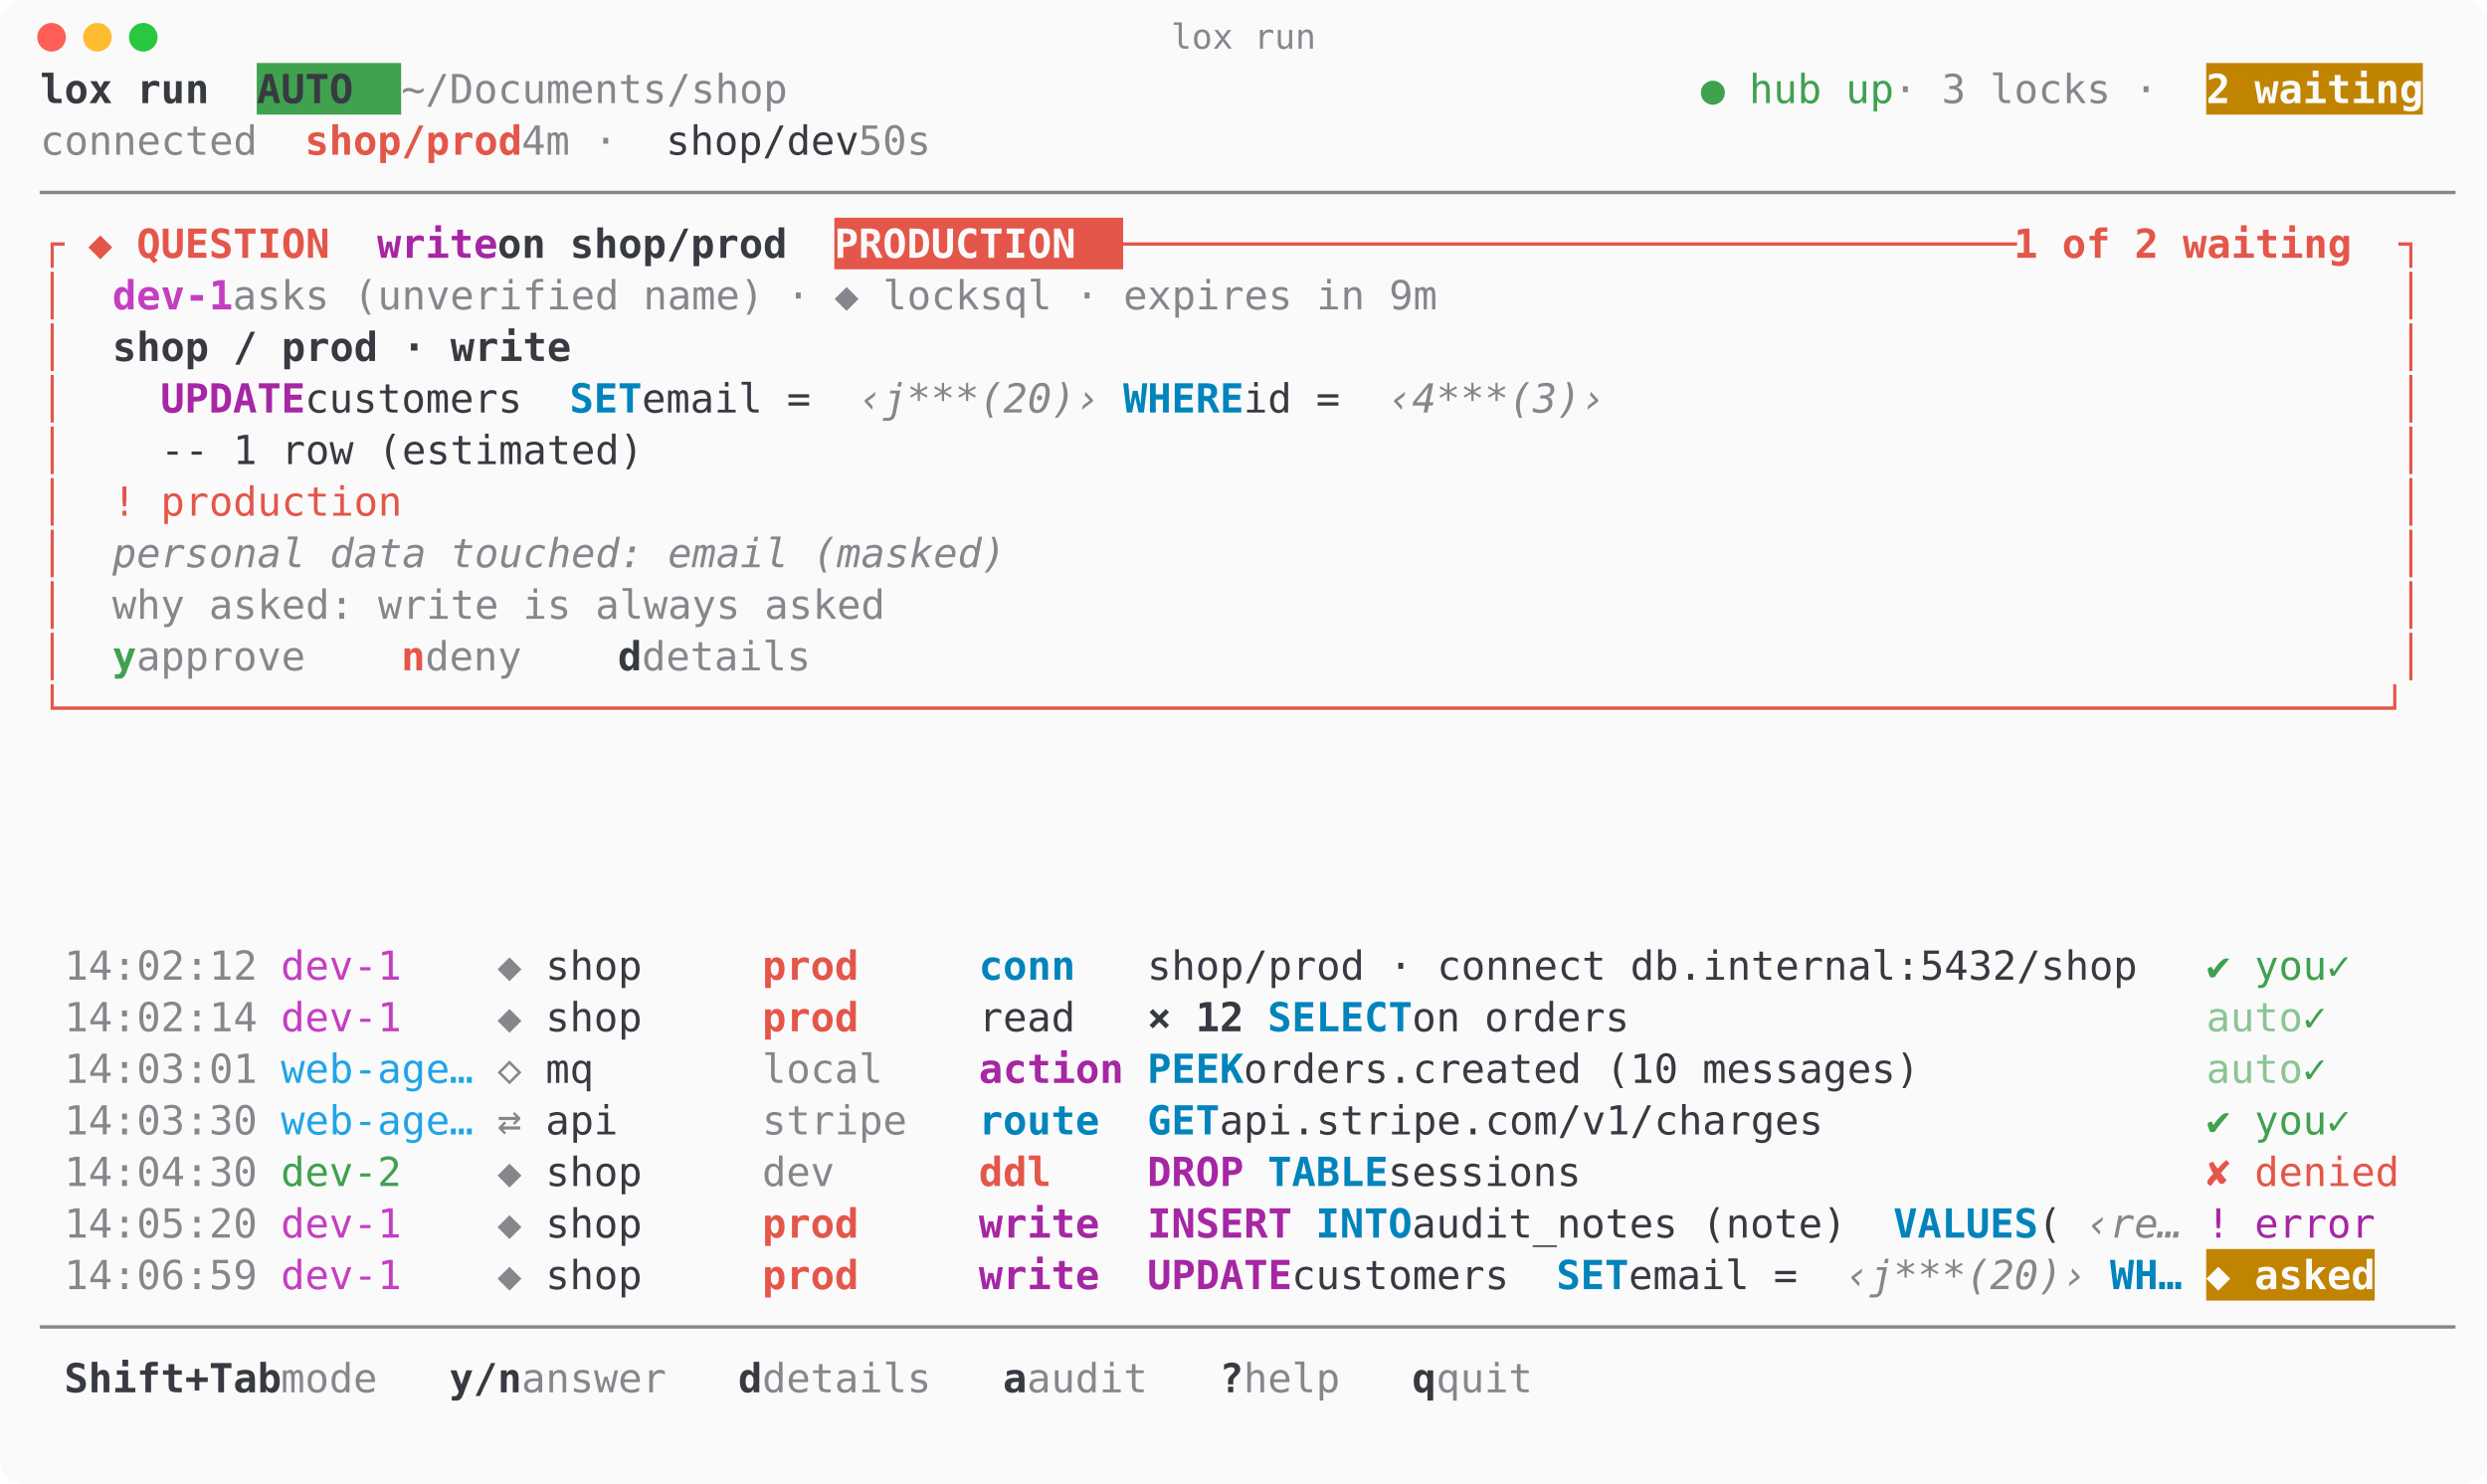
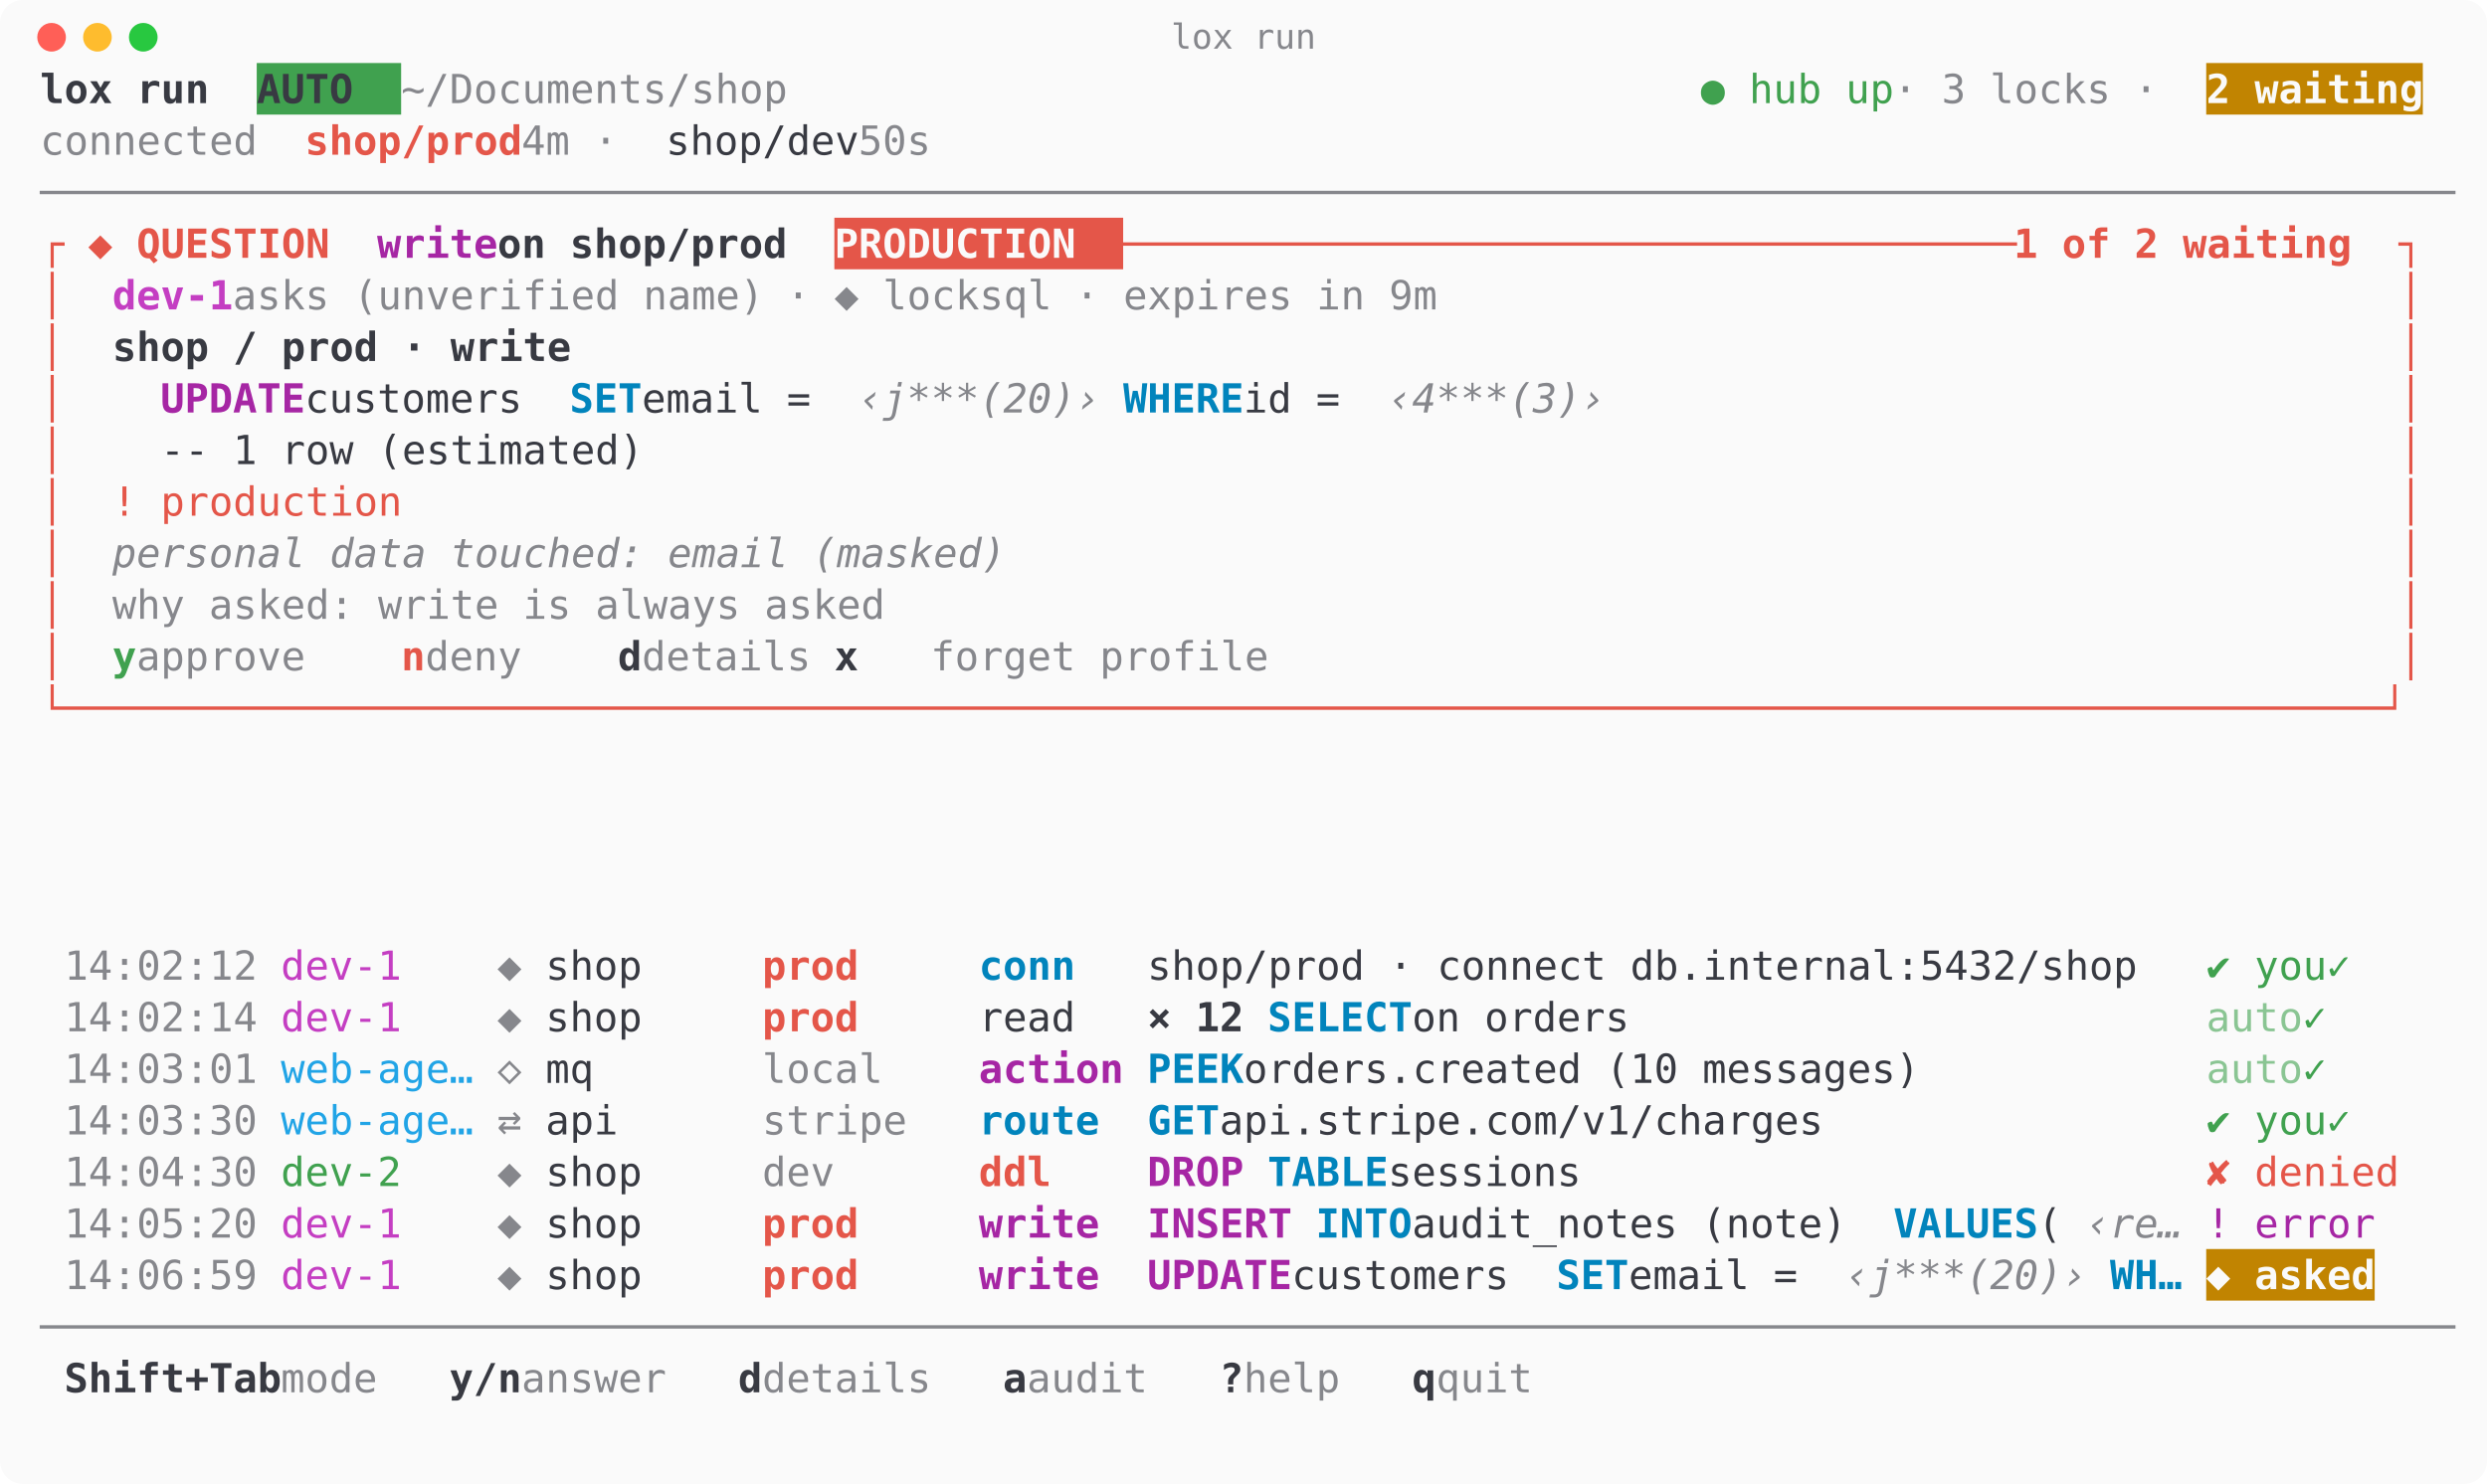
<svg xmlns="http://www.w3.org/2000/svg" width="868" height="518" viewBox="0 0 868 518" font-family="ui-monospace,SFMono-Regular,Menlo,Consolas,monospace" font-size="14">
  <style>text{white-space:pre}</style>
  <rect width="100%" height="100%" rx="8" fill="#fafafa" />
  <circle cx="18" cy="13" r="5" fill="#ff5f57" />
  <circle cx="34" cy="13" r="5" fill="#febc2e" />
  <circle cx="50" cy="13" r="5" fill="#28c840" />
  <text x="434" y="17" fill="#383a42" font-size="12" text-anchor="middle" opacity="0.6">lox run</text>
  <g>
    <text x="14.0" y="36.0" fill="#383a42" font-weight="bold" textLength="75.6" lengthAdjust="spacingAndGlyphs"> lox run </text>
    <rect x="89.6" y="22.0" width="50.4" height="18" fill="#40a14f" />
    <text x="89.6" y="36.0" fill="#383a42" font-weight="bold" textLength="50.4" lengthAdjust="spacingAndGlyphs"> AUTO </text>
    <text x="140.0" y="36.0" fill="#383a42" opacity="0.6" textLength="151.2" lengthAdjust="spacingAndGlyphs">  ~/Documents/shop</text>
    <text x="593.6" y="36.0" fill="#40a14f" textLength="67.2" lengthAdjust="spacingAndGlyphs">● hub up</text>
    <text x="660.8" y="36.0" fill="#383a42" opacity="0.6" textLength="84.0" lengthAdjust="spacingAndGlyphs"> · 3 locks</text>
    <text x="744.8" y="36.0" fill="#383a42" opacity="0.6" textLength="25.2" lengthAdjust="spacingAndGlyphs"> · </text>
    <rect x="770.0" y="22.0" width="75.6" height="18" fill="#c18401" />
    <text x="770.0" y="36.0" fill="#fafafa" font-weight="bold" textLength="75.6" lengthAdjust="spacingAndGlyphs">2 waiting</text>
    <text x="14.0" y="54.0" fill="#383a42" opacity="0.6" textLength="92.4" lengthAdjust="spacingAndGlyphs"> connected </text>
    <text x="106.4" y="54.0" fill="#e45649" font-weight="bold" textLength="75.6" lengthAdjust="spacingAndGlyphs">shop/prod</text>
    <text x="182.0" y="54.0" fill="#383a42" opacity="0.6" textLength="25.2" lengthAdjust="spacingAndGlyphs"> 4m</text>
    <text x="207.2" y="54.0" fill="#383a42" opacity="0.6" textLength="25.2" lengthAdjust="spacingAndGlyphs"> · </text>
    <text x="232.4" y="54.0" fill="#383a42" textLength="67.2" lengthAdjust="spacingAndGlyphs">shop/dev</text>
    <text x="299.6" y="54.0" fill="#383a42" opacity="0.6" textLength="33.6" lengthAdjust="spacingAndGlyphs"> 50s</text>
    <text x="14.0" y="72.0" fill="#383a42" opacity="0.6" textLength="840.0" lengthAdjust="spacingAndGlyphs">────────────────────────────────────────────────────────────────────────────────────────────────────</text>
    <text x="14.0" y="90.0" fill="#e45649" font-weight="bold" textLength="16.8" lengthAdjust="spacingAndGlyphs"> ┌</text>
    <text x="30.8" y="90.0" fill="#e45649" font-weight="bold" textLength="100.8" lengthAdjust="spacingAndGlyphs"> ◆ QUESTION </text>
    <text x="131.6" y="90.0" fill="#a626a4" font-weight="bold" textLength="42.0" lengthAdjust="spacingAndGlyphs">write</text>
    <text x="173.6" y="90.0" fill="#383a42" font-weight="bold" textLength="117.6" lengthAdjust="spacingAndGlyphs"> on shop/prod </text>
    <rect x="291.2" y="76.0" width="100.8" height="18" fill="#e45649" />
    <text x="291.2" y="90.0" fill="#fafafa" font-weight="bold" textLength="100.8" lengthAdjust="spacingAndGlyphs"> PRODUCTION </text>
    <text x="392.0" y="90.0" fill="#e45649" font-weight="bold" textLength="310.8" lengthAdjust="spacingAndGlyphs">─────────────────────────────────────</text>
    <text x="702.8" y="90.0" fill="#e45649" font-weight="bold" textLength="134.4" lengthAdjust="spacingAndGlyphs"> 1 of 2 waiting </text>
    <text x="837.2" y="90.0" fill="#e45649" font-weight="bold" textLength="8.4" lengthAdjust="spacingAndGlyphs">┐</text>
    <text x="14.0" y="108.0" fill="#e45649" font-weight="bold" textLength="25.2" lengthAdjust="spacingAndGlyphs"> │ </text>
    <text x="39.2" y="108.0" fill="#c43ec2" font-weight="bold" textLength="42.0" lengthAdjust="spacingAndGlyphs">dev-1</text>
    <text x="81.2" y="108.0" fill="#383a42" opacity="0.6" textLength="193.2" lengthAdjust="spacingAndGlyphs"> asks (unverified name)</text>
    <text x="274.4" y="108.0" fill="#383a42" opacity="0.6" textLength="100.8" lengthAdjust="spacingAndGlyphs"> · ◆ locksql</text>
    <text x="375.2" y="108.0" fill="#383a42" opacity="0.6" textLength="134.4" lengthAdjust="spacingAndGlyphs"> · expires in 9m</text>
    <text x="837.2" y="108.0" fill="#e45649" font-weight="bold" textLength="8.4" lengthAdjust="spacingAndGlyphs">│</text>
    <text x="14.0" y="126.0" fill="#e45649" font-weight="bold" textLength="25.2" lengthAdjust="spacingAndGlyphs"> │ </text>
    <text x="39.2" y="126.0" fill="#383a42" font-weight="bold" textLength="159.6" lengthAdjust="spacingAndGlyphs">shop / prod · write</text>
    <text x="837.2" y="126.0" fill="#e45649" font-weight="bold" textLength="8.4" lengthAdjust="spacingAndGlyphs">│</text>
    <text x="14.0" y="144.0" fill="#e45649" font-weight="bold" textLength="25.2" lengthAdjust="spacingAndGlyphs"> │ </text>
    <text x="56.0" y="144.0" fill="#a626a4" font-weight="bold" textLength="50.4" lengthAdjust="spacingAndGlyphs">UPDATE</text>
    <text x="106.4" y="144.0" fill="#383a42" textLength="92.4" lengthAdjust="spacingAndGlyphs"> customers </text>
    <text x="198.8" y="144.0" fill="#0184bc" font-weight="bold" textLength="25.2" lengthAdjust="spacingAndGlyphs">SET</text>
    <text x="224.0" y="144.0" fill="#383a42" textLength="75.6" lengthAdjust="spacingAndGlyphs"> email = </text>
    <text x="299.6" y="144.0" fill="#383a42" font-style="italic" opacity="0.6" textLength="84.0" lengthAdjust="spacingAndGlyphs">‹j***(20)›</text>
    <text x="392.0" y="144.0" fill="#0184bc" font-weight="bold" textLength="42.0" lengthAdjust="spacingAndGlyphs">WHERE</text>
    <text x="434.0" y="144.0" fill="#383a42" textLength="50.4" lengthAdjust="spacingAndGlyphs"> id = </text>
    <text x="484.4" y="144.0" fill="#383a42" font-style="italic" opacity="0.6" textLength="75.6" lengthAdjust="spacingAndGlyphs">‹4***(3)›</text>
    <text x="837.2" y="144.0" fill="#e45649" font-weight="bold" textLength="8.4" lengthAdjust="spacingAndGlyphs">│</text>
    <text x="14.0" y="162.0" fill="#e45649" font-weight="bold" textLength="25.2" lengthAdjust="spacingAndGlyphs"> │ </text>
    <text x="56.0" y="162.0" fill="#383a42" textLength="168.0" lengthAdjust="spacingAndGlyphs">-- 1 row (estimated)</text>
    <text x="837.2" y="162.0" fill="#e45649" font-weight="bold" textLength="8.4" lengthAdjust="spacingAndGlyphs">│</text>
    <text x="14.0" y="180.0" fill="#e45649" font-weight="bold" textLength="25.2" lengthAdjust="spacingAndGlyphs"> │ </text>
    <text x="39.2" y="180.0" fill="#e45649" textLength="100.8" lengthAdjust="spacingAndGlyphs">! production</text>
    <text x="837.2" y="180.0" fill="#e45649" font-weight="bold" textLength="8.4" lengthAdjust="spacingAndGlyphs">│</text>
    <text x="14.0" y="198.0" fill="#e45649" font-weight="bold" textLength="25.2" lengthAdjust="spacingAndGlyphs"> │ </text>
    <text x="39.2" y="198.0" fill="#383a42" font-style="italic" opacity="0.6" textLength="310.8" lengthAdjust="spacingAndGlyphs">personal data touched: email (masked)</text>
    <text x="837.2" y="198.0" fill="#e45649" font-weight="bold" textLength="8.4" lengthAdjust="spacingAndGlyphs">│</text>
    <text x="14.0" y="216.0" fill="#e45649" font-weight="bold" textLength="25.2" lengthAdjust="spacingAndGlyphs"> │ </text>
    <text x="39.2" y="216.0" fill="#383a42" opacity="0.6" textLength="268.8" lengthAdjust="spacingAndGlyphs">why asked: write is always asked</text>
    <text x="837.2" y="216.0" fill="#e45649" font-weight="bold" textLength="8.4" lengthAdjust="spacingAndGlyphs">│</text>
    <text x="14.0" y="234.0" fill="#e45649" font-weight="bold" textLength="25.2" lengthAdjust="spacingAndGlyphs"> │ </text>
    <text x="39.2" y="234.0" fill="#40a14f" font-weight="bold" textLength="8.4" lengthAdjust="spacingAndGlyphs">y</text>
    <text x="47.6" y="234.0" fill="#383a42" opacity="0.6" textLength="92.4" lengthAdjust="spacingAndGlyphs"> approve   </text>
    <text x="140.0" y="234.0" fill="#e45649" font-weight="bold" textLength="8.4" lengthAdjust="spacingAndGlyphs">n</text>
    <text x="148.4" y="234.0" fill="#383a42" opacity="0.6" textLength="67.2" lengthAdjust="spacingAndGlyphs"> deny   </text>
    <text x="215.6" y="234.0" fill="#383a42" font-weight="bold" textLength="8.4" lengthAdjust="spacingAndGlyphs">d</text>
    <text x="224.0" y="234.0" fill="#383a42" opacity="0.6" textLength="67.2" lengthAdjust="spacingAndGlyphs"> details</text>
+     <text x="291.2" y="234.0" fill="#383a42" font-weight="bold" textLength="33.6" lengthAdjust="spacingAndGlyphs">   x</text>
+     <text x="324.8" y="234.0" fill="#383a42" opacity="0.6" textLength="126.0" lengthAdjust="spacingAndGlyphs"> forget profile</text>
    <text x="837.2" y="234.0" fill="#e45649" font-weight="bold" textLength="8.4" lengthAdjust="spacingAndGlyphs">│</text>
    <text x="14.0" y="252.0" fill="#e45649" font-weight="bold" textLength="831.6" lengthAdjust="spacingAndGlyphs"> └────────────────────────────────────────────────────────────────────────────────────────────────┘</text>
    <text x="22.4" y="342.0" fill="#383a42" opacity="0.6" textLength="67.2" lengthAdjust="spacingAndGlyphs">14:02:12</text>
    <text x="98.0" y="342.0" fill="#c43ec2" textLength="42.0" lengthAdjust="spacingAndGlyphs">dev-1</text>
    <text x="173.6" y="342.0" fill="#383a42" opacity="0.6" textLength="16.8" lengthAdjust="spacingAndGlyphs">◆ </text>
    <text x="190.4" y="342.0" fill="#383a42" textLength="33.6" lengthAdjust="spacingAndGlyphs">shop</text>
    <text x="266.0" y="342.0" fill="#e45649" font-weight="bold" textLength="33.6" lengthAdjust="spacingAndGlyphs">prod</text>
    <text x="341.6" y="342.0" fill="#0184bc" font-weight="bold" textLength="33.6" lengthAdjust="spacingAndGlyphs">conn</text>
    <text x="400.4" y="342.0" fill="#383a42" textLength="344.4" lengthAdjust="spacingAndGlyphs">shop/prod · connect db.internal:5432/shop</text>
    <text x="770.0" y="342.0" fill="#40a14f" textLength="42.0" lengthAdjust="spacingAndGlyphs">✔ you</text>
    <text x="812.0" y="342.0" fill="#40a14f" textLength="16.8" lengthAdjust="spacingAndGlyphs"> ✓</text>
    <text x="22.4" y="360.0" fill="#383a42" opacity="0.6" textLength="67.2" lengthAdjust="spacingAndGlyphs">14:02:14</text>
    <text x="98.0" y="360.0" fill="#c43ec2" textLength="42.0" lengthAdjust="spacingAndGlyphs">dev-1</text>
    <text x="173.6" y="360.0" fill="#383a42" opacity="0.6" textLength="16.8" lengthAdjust="spacingAndGlyphs">◆ </text>
    <text x="190.4" y="360.0" fill="#383a42" textLength="33.6" lengthAdjust="spacingAndGlyphs">shop</text>
    <text x="266.0" y="360.0" fill="#e45649" font-weight="bold" textLength="33.6" lengthAdjust="spacingAndGlyphs">prod</text>
    <text x="341.6" y="360.0" fill="#383a42" textLength="33.6" lengthAdjust="spacingAndGlyphs">read</text>
    <text x="400.4" y="360.0" fill="#383a42" font-weight="bold" textLength="42.0" lengthAdjust="spacingAndGlyphs">× 12 </text>
    <text x="442.4" y="360.0" fill="#0184bc" font-weight="bold" textLength="50.4" lengthAdjust="spacingAndGlyphs">SELECT</text>
    <text x="492.8" y="360.0" fill="#383a42" textLength="84.0" lengthAdjust="spacingAndGlyphs"> on orders</text>
    <text x="770.0" y="360.0" fill="#40a14f" opacity="0.6" textLength="33.6" lengthAdjust="spacingAndGlyphs">auto</text>
    <text x="803.6" y="360.0" fill="#40a14f" textLength="16.8" lengthAdjust="spacingAndGlyphs"> ✓</text>
    <text x="22.4" y="378.0" fill="#383a42" opacity="0.6" textLength="67.2" lengthAdjust="spacingAndGlyphs">14:03:01</text>
    <text x="98.0" y="378.0" fill="#21a4e6" textLength="58.8" lengthAdjust="spacingAndGlyphs">web-age</text>
    <text x="156.8" y="378.0" fill="#21a4e6" textLength="8.4" lengthAdjust="spacingAndGlyphs">…</text>
    <text x="173.6" y="378.0" fill="#383a42" opacity="0.6" textLength="16.8" lengthAdjust="spacingAndGlyphs">◇ </text>
    <text x="190.4" y="378.0" fill="#383a42" textLength="16.8" lengthAdjust="spacingAndGlyphs">mq</text>
    <text x="266.0" y="378.0" fill="#383a42" opacity="0.6" textLength="42.0" lengthAdjust="spacingAndGlyphs">local</text>
    <text x="341.6" y="378.0" fill="#a626a4" font-weight="bold" textLength="50.4" lengthAdjust="spacingAndGlyphs">action</text>
    <text x="400.4" y="378.0" fill="#0184bc" font-weight="bold" textLength="33.6" lengthAdjust="spacingAndGlyphs">PEEK</text>
    <text x="434.0" y="378.0" fill="#383a42" textLength="243.6" lengthAdjust="spacingAndGlyphs"> orders.created (10 messages)</text>
    <text x="770.0" y="378.0" fill="#40a14f" opacity="0.6" textLength="33.6" lengthAdjust="spacingAndGlyphs">auto</text>
    <text x="803.6" y="378.0" fill="#40a14f" textLength="16.8" lengthAdjust="spacingAndGlyphs"> ✓</text>
    <text x="22.4" y="396.0" fill="#383a42" opacity="0.6" textLength="67.2" lengthAdjust="spacingAndGlyphs">14:03:30</text>
    <text x="98.0" y="396.0" fill="#21a4e6" textLength="58.8" lengthAdjust="spacingAndGlyphs">web-age</text>
    <text x="156.8" y="396.0" fill="#21a4e6" textLength="8.4" lengthAdjust="spacingAndGlyphs">…</text>
    <text x="173.6" y="396.0" fill="#383a42" opacity="0.6" textLength="16.8" lengthAdjust="spacingAndGlyphs">⇄ </text>
    <text x="190.4" y="396.0" fill="#383a42" textLength="25.2" lengthAdjust="spacingAndGlyphs">api</text>
    <text x="266.0" y="396.0" fill="#383a42" opacity="0.6" textLength="50.4" lengthAdjust="spacingAndGlyphs">stripe</text>
    <text x="341.6" y="396.0" fill="#0184bc" font-weight="bold" textLength="42.0" lengthAdjust="spacingAndGlyphs">route</text>
    <text x="400.4" y="396.0" fill="#0184bc" font-weight="bold" textLength="25.2" lengthAdjust="spacingAndGlyphs">GET</text>
    <text x="425.6" y="396.0" fill="#383a42" textLength="218.4" lengthAdjust="spacingAndGlyphs"> api.stripe.com/v1/charges</text>
    <text x="770.0" y="396.0" fill="#40a14f" textLength="42.0" lengthAdjust="spacingAndGlyphs">✔ you</text>
    <text x="812.0" y="396.0" fill="#40a14f" textLength="16.8" lengthAdjust="spacingAndGlyphs"> ✓</text>
    <text x="22.4" y="414.0" fill="#383a42" opacity="0.6" textLength="67.2" lengthAdjust="spacingAndGlyphs">14:04:30</text>
    <text x="98.0" y="414.0" fill="#40a14f" textLength="42.0" lengthAdjust="spacingAndGlyphs">dev-2</text>
    <text x="173.6" y="414.0" fill="#383a42" opacity="0.6" textLength="16.8" lengthAdjust="spacingAndGlyphs">◆ </text>
    <text x="190.4" y="414.0" fill="#383a42" textLength="33.6" lengthAdjust="spacingAndGlyphs">shop</text>
    <text x="266.0" y="414.0" fill="#383a42" opacity="0.6" textLength="25.2" lengthAdjust="spacingAndGlyphs">dev</text>
    <text x="341.6" y="414.0" fill="#e45649" font-weight="bold" textLength="25.2" lengthAdjust="spacingAndGlyphs">ddl</text>
    <text x="400.4" y="414.0" fill="#a626a4" font-weight="bold" textLength="33.6" lengthAdjust="spacingAndGlyphs">DROP</text>
    <text x="442.4" y="414.0" fill="#0184bc" font-weight="bold" textLength="42.0" lengthAdjust="spacingAndGlyphs">TABLE</text>
    <text x="484.4" y="414.0" fill="#383a42" textLength="75.6" lengthAdjust="spacingAndGlyphs"> sessions</text>
    <text x="770.0" y="414.0" fill="#e45649" textLength="67.2" lengthAdjust="spacingAndGlyphs">✘ denied</text>
    <text x="22.4" y="432.0" fill="#383a42" opacity="0.6" textLength="67.2" lengthAdjust="spacingAndGlyphs">14:05:20</text>
    <text x="98.0" y="432.0" fill="#c43ec2" textLength="42.0" lengthAdjust="spacingAndGlyphs">dev-1</text>
    <text x="173.6" y="432.0" fill="#383a42" opacity="0.6" textLength="16.8" lengthAdjust="spacingAndGlyphs">◆ </text>
    <text x="190.4" y="432.0" fill="#383a42" textLength="33.6" lengthAdjust="spacingAndGlyphs">shop</text>
    <text x="266.0" y="432.0" fill="#e45649" font-weight="bold" textLength="33.6" lengthAdjust="spacingAndGlyphs">prod</text>
    <text x="341.6" y="432.0" fill="#a626a4" font-weight="bold" textLength="42.0" lengthAdjust="spacingAndGlyphs">write</text>
    <text x="400.4" y="432.0" fill="#a626a4" font-weight="bold" textLength="50.4" lengthAdjust="spacingAndGlyphs">INSERT</text>
    <text x="459.2" y="432.0" fill="#0184bc" font-weight="bold" textLength="33.6" lengthAdjust="spacingAndGlyphs">INTO</text>
    <text x="492.8" y="432.0" fill="#383a42" textLength="168.0" lengthAdjust="spacingAndGlyphs"> audit_notes (note) </text>
    <text x="660.8" y="432.0" fill="#0184bc" font-weight="bold" textLength="50.4" lengthAdjust="spacingAndGlyphs">VALUES</text>
    <text x="711.2" y="432.0" fill="#383a42" textLength="16.8" lengthAdjust="spacingAndGlyphs"> (</text>
    <text x="728.0" y="432.0" fill="#383a42" font-style="italic" opacity="0.6" textLength="25.2" lengthAdjust="spacingAndGlyphs">‹re</text>
    <text x="753.2" y="432.0" fill="#383a42" font-style="italic" opacity="0.6" textLength="8.4" lengthAdjust="spacingAndGlyphs">…</text>
    <text x="770.0" y="432.0" fill="#a626a4" textLength="58.8" lengthAdjust="spacingAndGlyphs">! error</text>
    <text x="22.4" y="450.0" fill="#383a42" opacity="0.6" textLength="67.2" lengthAdjust="spacingAndGlyphs">14:06:59</text>
    <text x="98.0" y="450.0" fill="#c43ec2" textLength="42.0" lengthAdjust="spacingAndGlyphs">dev-1</text>
    <text x="173.6" y="450.0" fill="#383a42" opacity="0.6" textLength="16.8" lengthAdjust="spacingAndGlyphs">◆ </text>
    <text x="190.4" y="450.0" fill="#383a42" textLength="33.6" lengthAdjust="spacingAndGlyphs">shop</text>
    <text x="266.0" y="450.0" fill="#e45649" font-weight="bold" textLength="33.6" lengthAdjust="spacingAndGlyphs">prod</text>
    <text x="341.6" y="450.0" fill="#a626a4" font-weight="bold" textLength="42.0" lengthAdjust="spacingAndGlyphs">write</text>
    <text x="400.4" y="450.0" fill="#a626a4" font-weight="bold" textLength="50.4" lengthAdjust="spacingAndGlyphs">UPDATE</text>
    <text x="450.8" y="450.0" fill="#383a42" textLength="92.4" lengthAdjust="spacingAndGlyphs"> customers </text>
    <text x="543.2" y="450.0" fill="#0184bc" font-weight="bold" textLength="25.2" lengthAdjust="spacingAndGlyphs">SET</text>
    <text x="568.4" y="450.0" fill="#383a42" textLength="75.6" lengthAdjust="spacingAndGlyphs"> email = </text>
    <text x="644.0" y="450.0" fill="#383a42" font-style="italic" opacity="0.6" textLength="84.0" lengthAdjust="spacingAndGlyphs">‹j***(20)›</text>
    <text x="736.4" y="450.0" fill="#0184bc" font-weight="bold" textLength="16.8" lengthAdjust="spacingAndGlyphs">WH</text>
    <text x="753.2" y="450.0" fill="#0184bc" font-weight="bold" textLength="8.4" lengthAdjust="spacingAndGlyphs">…</text>
    <rect x="770.0" y="436.0" width="58.8" height="18" fill="#c18401" />
    <text x="770.0" y="450.0" fill="#fafafa" font-weight="bold" textLength="58.8" lengthAdjust="spacingAndGlyphs">◆ asked</text>
    <text x="14.0" y="468.0" fill="#383a42" opacity="0.6" textLength="840.0" lengthAdjust="spacingAndGlyphs">────────────────────────────────────────────────────────────────────────────────────────────────────</text>
    <text x="22.4" y="486.0" fill="#383a42" font-weight="bold" textLength="75.6" lengthAdjust="spacingAndGlyphs">Shift+Tab</text>
    <text x="98.0" y="486.0" fill="#383a42" opacity="0.6" textLength="42.0" lengthAdjust="spacingAndGlyphs"> mode</text>
    <text x="156.8" y="486.0" fill="#383a42" font-weight="bold" textLength="25.2" lengthAdjust="spacingAndGlyphs">y/n</text>
    <text x="182.0" y="486.0" fill="#383a42" opacity="0.6" textLength="58.8" lengthAdjust="spacingAndGlyphs"> answer</text>
    <text x="257.6" y="486.0" fill="#383a42" font-weight="bold" textLength="8.4" lengthAdjust="spacingAndGlyphs">d</text>
    <text x="266.0" y="486.0" fill="#383a42" opacity="0.6" textLength="67.2" lengthAdjust="spacingAndGlyphs"> details</text>
    <text x="350.0" y="486.0" fill="#383a42" font-weight="bold" textLength="8.4" lengthAdjust="spacingAndGlyphs">a</text>
    <text x="358.4" y="486.0" fill="#383a42" opacity="0.6" textLength="50.4" lengthAdjust="spacingAndGlyphs"> audit</text>
    <text x="425.6" y="486.0" fill="#383a42" font-weight="bold" textLength="8.4" lengthAdjust="spacingAndGlyphs">?</text>
    <text x="434.0" y="486.0" fill="#383a42" opacity="0.6" textLength="42.0" lengthAdjust="spacingAndGlyphs"> help</text>
    <text x="492.8" y="486.0" fill="#383a42" font-weight="bold" textLength="8.4" lengthAdjust="spacingAndGlyphs">q</text>
    <text x="501.2" y="486.0" fill="#383a42" opacity="0.6" textLength="42.0" lengthAdjust="spacingAndGlyphs"> quit</text>
  </g>
</svg>
